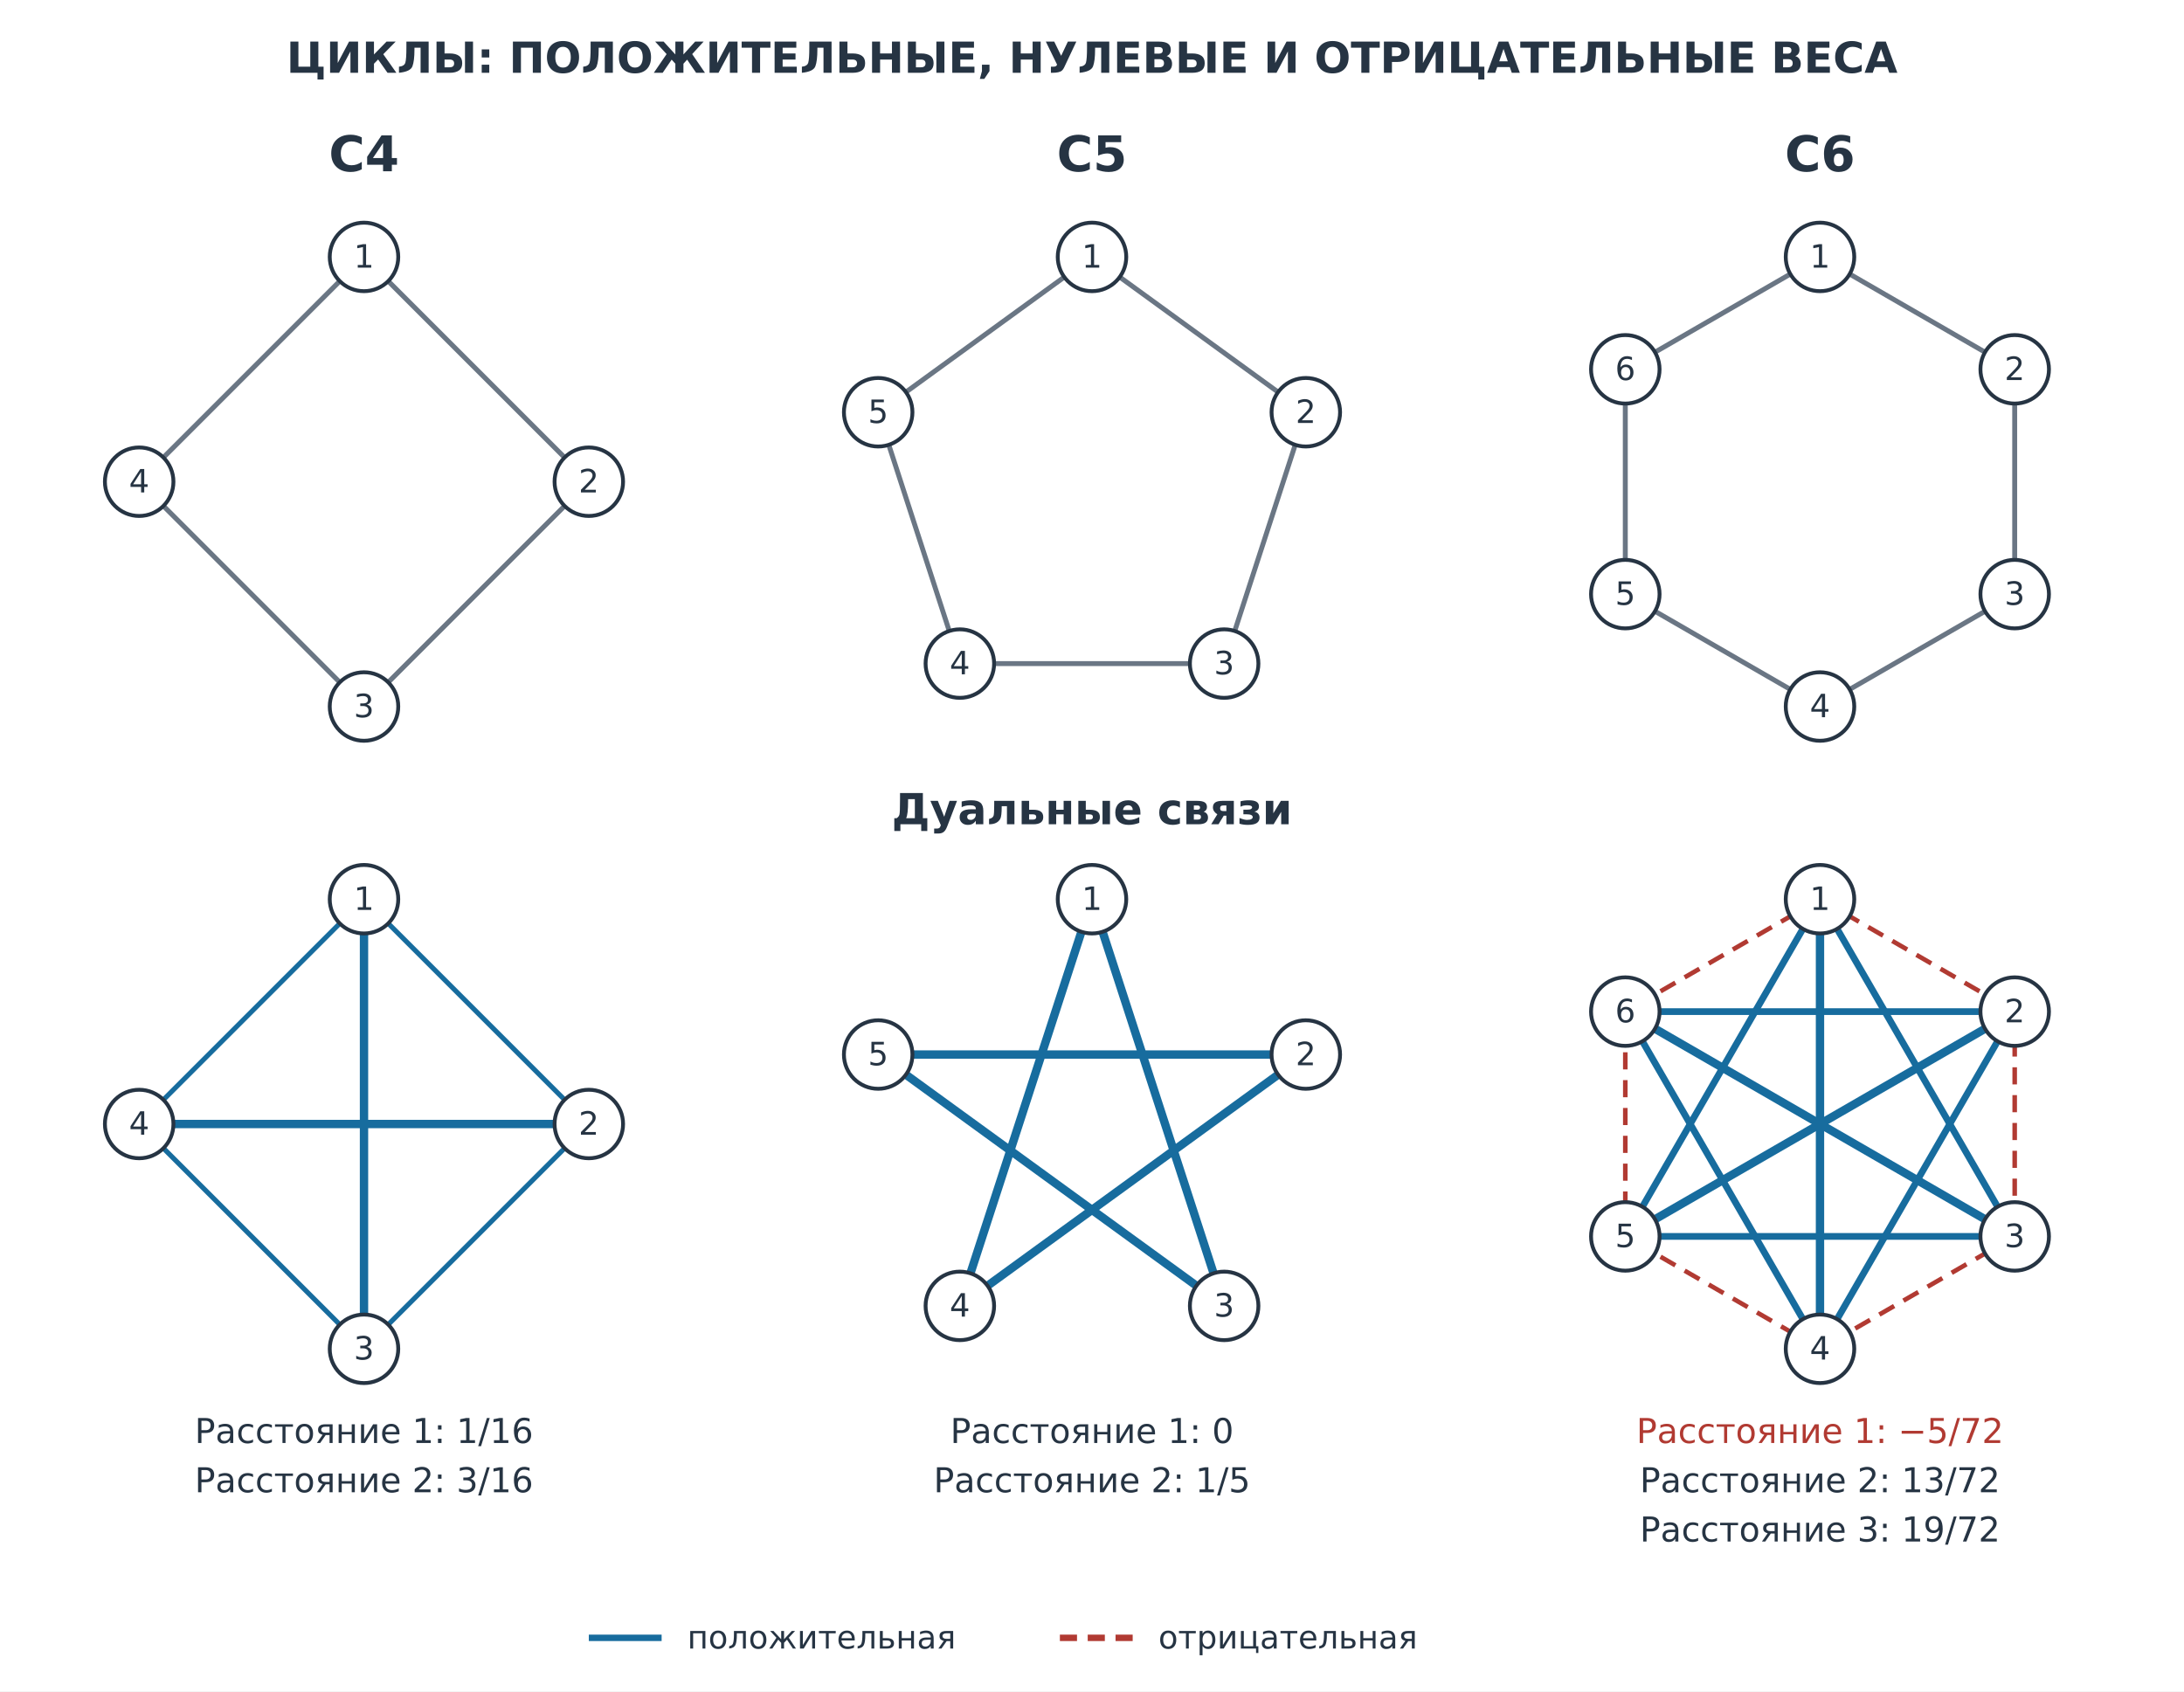
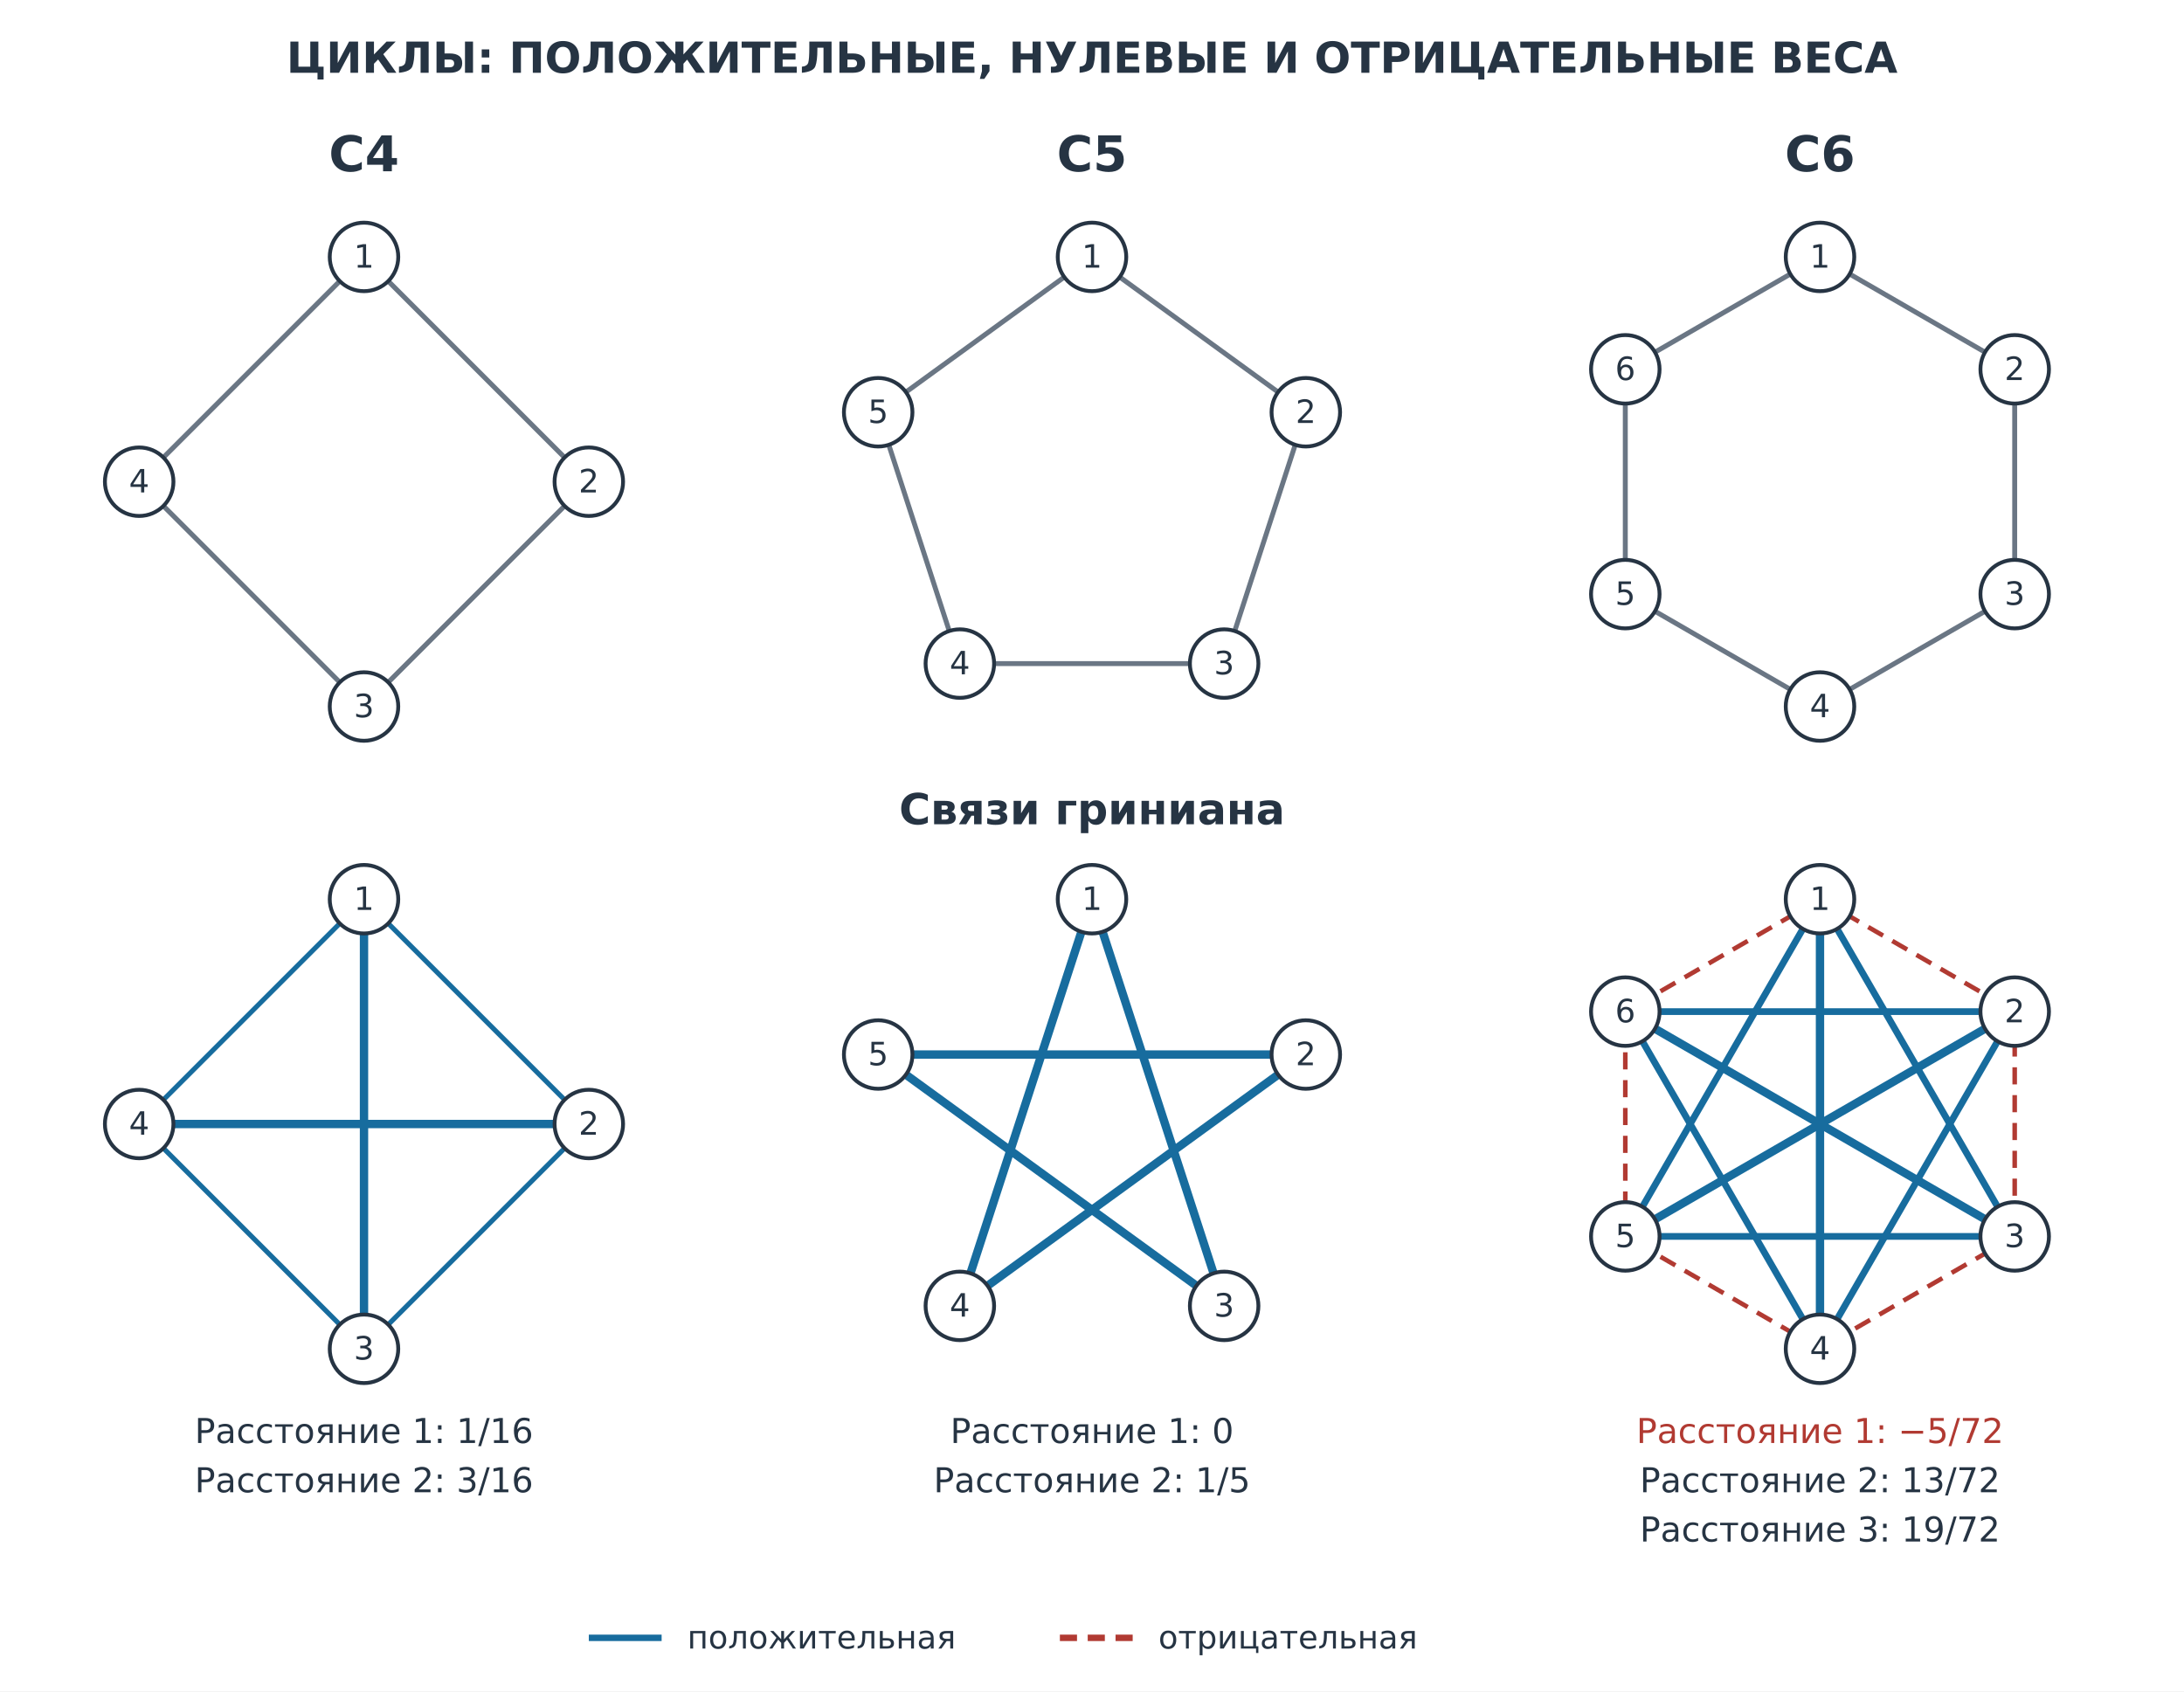
<svg xmlns="http://www.w3.org/2000/svg" width="1020" height="790" viewBox="0 0 1020 790" role="img" aria-labelledby="title desc">
  <rect width="1020" height="790" fill="#ffffff" />
  <g font-family="DejaVu Sans, Arial, sans-serif" fill="#263443">
    <text x="510.00" y="34.00" font-size="20" text-anchor="middle" fill="#263443" font-weight="bold">ЦИКЛЫ: ПОЛОЖИТЕЛЬНЫЕ, НУЛЕВЫЕ И ОТРИЦАТЕЛЬНЫЕ ВЕСА</text>
    <text x="170.00" y="80.00" font-size="23" text-anchor="middle" fill="#263443" font-weight="bold">C4</text>
    <line x1="170.00" y1="120.00" x2="275.00" y2="225.00" stroke="#6a7684" stroke-width="2.30" />
    <line x1="275.00" y1="225.00" x2="170.00" y2="330.00" stroke="#6a7684" stroke-width="2.30" />
    <line x1="170.00" y1="330.00" x2="65.00" y2="225.00" stroke="#6a7684" stroke-width="2.30" />
    <line x1="65.00" y1="225.00" x2="170.00" y2="120.00" stroke="#6a7684" stroke-width="2.30" />
    <circle cx="170.00" cy="120.00" r="16" fill="#fff" stroke="#263443" stroke-width="1.8" />
    <text x="170.00" y="125.00" font-size="15" text-anchor="middle" fill="#263443" font-weight="normal">1</text>
    <circle cx="275.00" cy="225.00" r="16" fill="#fff" stroke="#263443" stroke-width="1.8" />
    <text x="275.00" y="230.00" font-size="15" text-anchor="middle" fill="#263443" font-weight="normal">2</text>
    <circle cx="170.00" cy="330.00" r="16" fill="#fff" stroke="#263443" stroke-width="1.8" />
    <text x="170.00" y="335.00" font-size="15" text-anchor="middle" fill="#263443" font-weight="normal">3</text>
    <circle cx="65.00" cy="225.00" r="16" fill="#fff" stroke="#263443" stroke-width="1.8" />
    <text x="65.00" y="230.00" font-size="15" text-anchor="middle" fill="#263443" font-weight="normal">4</text>
    <line x1="170.00" y1="420.00" x2="275.00" y2="525.00" stroke="#176c9e" stroke-width="2.30" />
    <line x1="170.00" y1="420.00" x2="170.00" y2="630.00" stroke="#176c9e" stroke-width="3.90" />
    <line x1="170.00" y1="420.00" x2="65.00" y2="525.00" stroke="#176c9e" stroke-width="2.30" />
    <line x1="275.00" y1="525.00" x2="170.00" y2="630.00" stroke="#176c9e" stroke-width="2.30" />
    <line x1="275.00" y1="525.00" x2="65.00" y2="525.00" stroke="#176c9e" stroke-width="3.90" />
    <line x1="170.00" y1="630.00" x2="65.00" y2="525.00" stroke="#176c9e" stroke-width="2.30" />
    <circle cx="170.00" cy="420.00" r="16" fill="#fff" stroke="#263443" stroke-width="1.8" />
    <text x="170.00" y="425.00" font-size="15" text-anchor="middle" fill="#263443" font-weight="normal">1</text>
    <circle cx="275.00" cy="525.00" r="16" fill="#fff" stroke="#263443" stroke-width="1.8" />
    <text x="275.00" y="530.00" font-size="15" text-anchor="middle" fill="#263443" font-weight="normal">2</text>
    <circle cx="170.00" cy="630.00" r="16" fill="#fff" stroke="#263443" stroke-width="1.8" />
    <text x="170.00" y="635.00" font-size="15" text-anchor="middle" fill="#263443" font-weight="normal">3</text>
    <circle cx="65.00" cy="525.00" r="16" fill="#fff" stroke="#263443" stroke-width="1.8" />
    <text x="65.00" y="530.00" font-size="15" text-anchor="middle" fill="#263443" font-weight="normal">4</text>
    <text x="510.00" y="80.00" font-size="23" text-anchor="middle" fill="#263443" font-weight="bold">C5</text>
    <line x1="510.00" y1="120.00" x2="609.86" y2="192.55" stroke="#6a7684" stroke-width="2.30" />
    <line x1="609.86" y1="192.55" x2="571.72" y2="309.95" stroke="#6a7684" stroke-width="2.30" />
    <line x1="571.72" y1="309.95" x2="448.28" y2="309.95" stroke="#6a7684" stroke-width="2.30" />
    <line x1="448.28" y1="309.95" x2="410.14" y2="192.55" stroke="#6a7684" stroke-width="2.30" />
    <line x1="410.14" y1="192.55" x2="510.00" y2="120.00" stroke="#6a7684" stroke-width="2.30" />
    <circle cx="510.00" cy="120.00" r="16" fill="#fff" stroke="#263443" stroke-width="1.8" />
    <text x="510.00" y="125.00" font-size="15" text-anchor="middle" fill="#263443" font-weight="normal">1</text>
    <circle cx="609.86" cy="192.55" r="16" fill="#fff" stroke="#263443" stroke-width="1.8" />
    <text x="609.86" y="197.55" font-size="15" text-anchor="middle" fill="#263443" font-weight="normal">2</text>
    <circle cx="571.72" cy="309.95" r="16" fill="#fff" stroke="#263443" stroke-width="1.8" />
    <text x="571.72" y="314.95" font-size="15" text-anchor="middle" fill="#263443" font-weight="normal">3</text>
    <circle cx="448.28" cy="309.95" r="16" fill="#fff" stroke="#263443" stroke-width="1.8" />
    <text x="448.28" y="314.95" font-size="15" text-anchor="middle" fill="#263443" font-weight="normal">4</text>
    <circle cx="410.14" cy="192.55" r="16" fill="#fff" stroke="#263443" stroke-width="1.8" />
    <text x="410.14" y="197.55" font-size="15" text-anchor="middle" fill="#263443" font-weight="normal">5</text>
    <line x1="510.00" y1="420.00" x2="571.72" y2="609.95" stroke="#176c9e" stroke-width="3.90" />
    <line x1="510.00" y1="420.00" x2="448.28" y2="609.95" stroke="#176c9e" stroke-width="3.90" />
    <line x1="609.86" y1="492.55" x2="448.28" y2="609.95" stroke="#176c9e" stroke-width="3.90" />
    <line x1="609.86" y1="492.55" x2="410.14" y2="492.55" stroke="#176c9e" stroke-width="3.90" />
    <line x1="571.72" y1="609.95" x2="410.14" y2="492.55" stroke="#176c9e" stroke-width="3.90" />
    <circle cx="510.00" cy="420.00" r="16" fill="#fff" stroke="#263443" stroke-width="1.8" />
    <text x="510.00" y="425.00" font-size="15" text-anchor="middle" fill="#263443" font-weight="normal">1</text>
    <circle cx="609.86" cy="492.55" r="16" fill="#fff" stroke="#263443" stroke-width="1.8" />
    <text x="609.86" y="497.55" font-size="15" text-anchor="middle" fill="#263443" font-weight="normal">2</text>
    <circle cx="571.72" cy="609.95" r="16" fill="#fff" stroke="#263443" stroke-width="1.8" />
    <text x="571.72" y="614.95" font-size="15" text-anchor="middle" fill="#263443" font-weight="normal">3</text>
    <circle cx="448.28" cy="609.95" r="16" fill="#fff" stroke="#263443" stroke-width="1.8" />
    <text x="448.28" y="614.95" font-size="15" text-anchor="middle" fill="#263443" font-weight="normal">4</text>
    <circle cx="410.14" cy="492.55" r="16" fill="#fff" stroke="#263443" stroke-width="1.8" />
    <text x="410.14" y="497.55" font-size="15" text-anchor="middle" fill="#263443" font-weight="normal">5</text>
    <text x="850.00" y="80.00" font-size="23" text-anchor="middle" fill="#263443" font-weight="bold">C6</text>
    <line x1="850.00" y1="120.00" x2="940.93" y2="172.50" stroke="#6a7684" stroke-width="2.30" />
    <line x1="940.93" y1="172.50" x2="940.93" y2="277.50" stroke="#6a7684" stroke-width="2.30" />
    <line x1="940.93" y1="277.50" x2="850.00" y2="330.00" stroke="#6a7684" stroke-width="2.30" />
    <line x1="850.00" y1="330.00" x2="759.07" y2="277.50" stroke="#6a7684" stroke-width="2.30" />
    <line x1="759.07" y1="277.50" x2="759.07" y2="172.50" stroke="#6a7684" stroke-width="2.30" />
    <line x1="759.07" y1="172.50" x2="850.00" y2="120.00" stroke="#6a7684" stroke-width="2.30" />
    <circle cx="850.00" cy="120.00" r="16" fill="#fff" stroke="#263443" stroke-width="1.8" />
    <text x="850.00" y="125.00" font-size="15" text-anchor="middle" fill="#263443" font-weight="normal">1</text>
    <circle cx="940.93" cy="172.50" r="16" fill="#fff" stroke="#263443" stroke-width="1.8" />
    <text x="940.93" y="177.50" font-size="15" text-anchor="middle" fill="#263443" font-weight="normal">2</text>
    <circle cx="940.93" cy="277.50" r="16" fill="#fff" stroke="#263443" stroke-width="1.8" />
    <text x="940.93" y="282.50" font-size="15" text-anchor="middle" fill="#263443" font-weight="normal">3</text>
    <circle cx="850.00" cy="330.00" r="16" fill="#fff" stroke="#263443" stroke-width="1.8" />
    <text x="850.00" y="335.00" font-size="15" text-anchor="middle" fill="#263443" font-weight="normal">4</text>
    <circle cx="759.07" cy="277.50" r="16" fill="#fff" stroke="#263443" stroke-width="1.8" />
    <text x="759.07" y="282.50" font-size="15" text-anchor="middle" fill="#263443" font-weight="normal">5</text>
    <circle cx="759.07" cy="172.50" r="16" fill="#fff" stroke="#263443" stroke-width="1.8" />
    <text x="759.07" y="177.50" font-size="15" text-anchor="middle" fill="#263443" font-weight="normal">6</text>
    <line x1="850.00" y1="420.00" x2="940.93" y2="472.50" stroke="#b13a32" stroke-width="2.13" stroke-dasharray="8 5" />
    <line x1="850.00" y1="420.00" x2="940.93" y2="577.50" stroke="#176c9e" stroke-width="3.14" />
    <line x1="850.00" y1="420.00" x2="850.00" y2="630.00" stroke="#176c9e" stroke-width="3.90" />
    <line x1="850.00" y1="420.00" x2="759.07" y2="577.50" stroke="#176c9e" stroke-width="3.14" />
    <line x1="850.00" y1="420.00" x2="759.07" y2="472.50" stroke="#b13a32" stroke-width="2.13" stroke-dasharray="8 5" />
    <line x1="940.93" y1="472.50" x2="940.93" y2="577.50" stroke="#b13a32" stroke-width="2.13" stroke-dasharray="8 5" />
    <line x1="940.93" y1="472.50" x2="850.00" y2="630.00" stroke="#176c9e" stroke-width="3.14" />
    <line x1="940.93" y1="472.50" x2="759.07" y2="577.50" stroke="#176c9e" stroke-width="3.90" />
    <line x1="940.93" y1="472.50" x2="759.07" y2="472.50" stroke="#176c9e" stroke-width="3.14" />
    <line x1="940.93" y1="577.50" x2="850.00" y2="630.00" stroke="#b13a32" stroke-width="2.13" stroke-dasharray="8 5" />
    <line x1="940.93" y1="577.50" x2="759.07" y2="577.50" stroke="#176c9e" stroke-width="3.14" />
    <line x1="940.93" y1="577.50" x2="759.07" y2="472.50" stroke="#176c9e" stroke-width="3.90" />
    <line x1="850.00" y1="630.00" x2="759.07" y2="577.50" stroke="#b13a32" stroke-width="2.13" stroke-dasharray="8 5" />
    <line x1="850.00" y1="630.00" x2="759.07" y2="472.50" stroke="#176c9e" stroke-width="3.14" />
    <line x1="759.07" y1="577.50" x2="759.07" y2="472.50" stroke="#b13a32" stroke-width="2.13" stroke-dasharray="8 5" />
    <circle cx="850.00" cy="420.00" r="16" fill="#fff" stroke="#263443" stroke-width="1.8" />
    <text x="850.00" y="425.00" font-size="15" text-anchor="middle" fill="#263443" font-weight="normal">1</text>
    <circle cx="940.93" cy="472.50" r="16" fill="#fff" stroke="#263443" stroke-width="1.8" />
    <text x="940.93" y="477.50" font-size="15" text-anchor="middle" fill="#263443" font-weight="normal">2</text>
    <circle cx="940.93" cy="577.50" r="16" fill="#fff" stroke="#263443" stroke-width="1.8" />
    <text x="940.93" y="582.50" font-size="15" text-anchor="middle" fill="#263443" font-weight="normal">3</text>
    <circle cx="850.00" cy="630.00" r="16" fill="#fff" stroke="#263443" stroke-width="1.8" />
    <text x="850.00" y="635.00" font-size="15" text-anchor="middle" fill="#263443" font-weight="normal">4</text>
    <circle cx="759.07" cy="577.50" r="16" fill="#fff" stroke="#263443" stroke-width="1.8" />
    <text x="759.07" y="582.50" font-size="15" text-anchor="middle" fill="#263443" font-weight="normal">5</text>
    <circle cx="759.07" cy="472.50" r="16" fill="#fff" stroke="#263443" stroke-width="1.8" />
    <text x="759.07" y="477.50" font-size="15" text-anchor="middle" fill="#263443" font-weight="normal">6</text>
-     <text x="510.00" y="385.00" font-size="20" text-anchor="middle" fill="#263443" font-weight="bold">Дуальные связи</text>
+     <text x="510.00" y="385.00" font-size="20" text-anchor="middle" fill="#263443" font-weight="bold">Связи гриниана</text>
    <text x="170.00" y="674.00" font-size="16" text-anchor="middle" fill="#263443" font-weight="normal">Расстояние 1: 1/16</text>
    <text x="170.00" y="697.00" font-size="16" text-anchor="middle" fill="#263443" font-weight="normal">Расстояние 2: 3/16</text>
    <text x="510.00" y="674.00" font-size="16" text-anchor="middle" fill="#263443" font-weight="normal">Расстояние 1: 0</text>
    <text x="510.00" y="697.00" font-size="16" text-anchor="middle" fill="#263443" font-weight="normal">Расстояние 2: 1/5</text>
    <text x="850.00" y="674.00" font-size="16" text-anchor="middle" fill="#b13a32" font-weight="normal">Расстояние 1: −5/72</text>
    <text x="850.00" y="697.00" font-size="16" text-anchor="middle" fill="#263443" font-weight="normal">Расстояние 2: 13/72</text>
    <text x="850.00" y="720.00" font-size="16" text-anchor="middle" fill="#263443" font-weight="normal">Расстояние 3: 19/72</text>
    <line x1="275.00" y1="765.00" x2="309.00" y2="765.00" stroke="#176c9e" stroke-width="3.00" />
    <text x="321.00" y="770.00" font-size="15" text-anchor="start" fill="#263443" font-weight="normal">положительная</text>
    <line x1="495.00" y1="765.00" x2="529.00" y2="765.00" stroke="#b13a32" stroke-width="3.00" stroke-dasharray="8 5" />
    <text x="541.00" y="770.00" font-size="15" text-anchor="start" fill="#263443" font-weight="normal">отрицательная</text>
  </g>
</svg>
